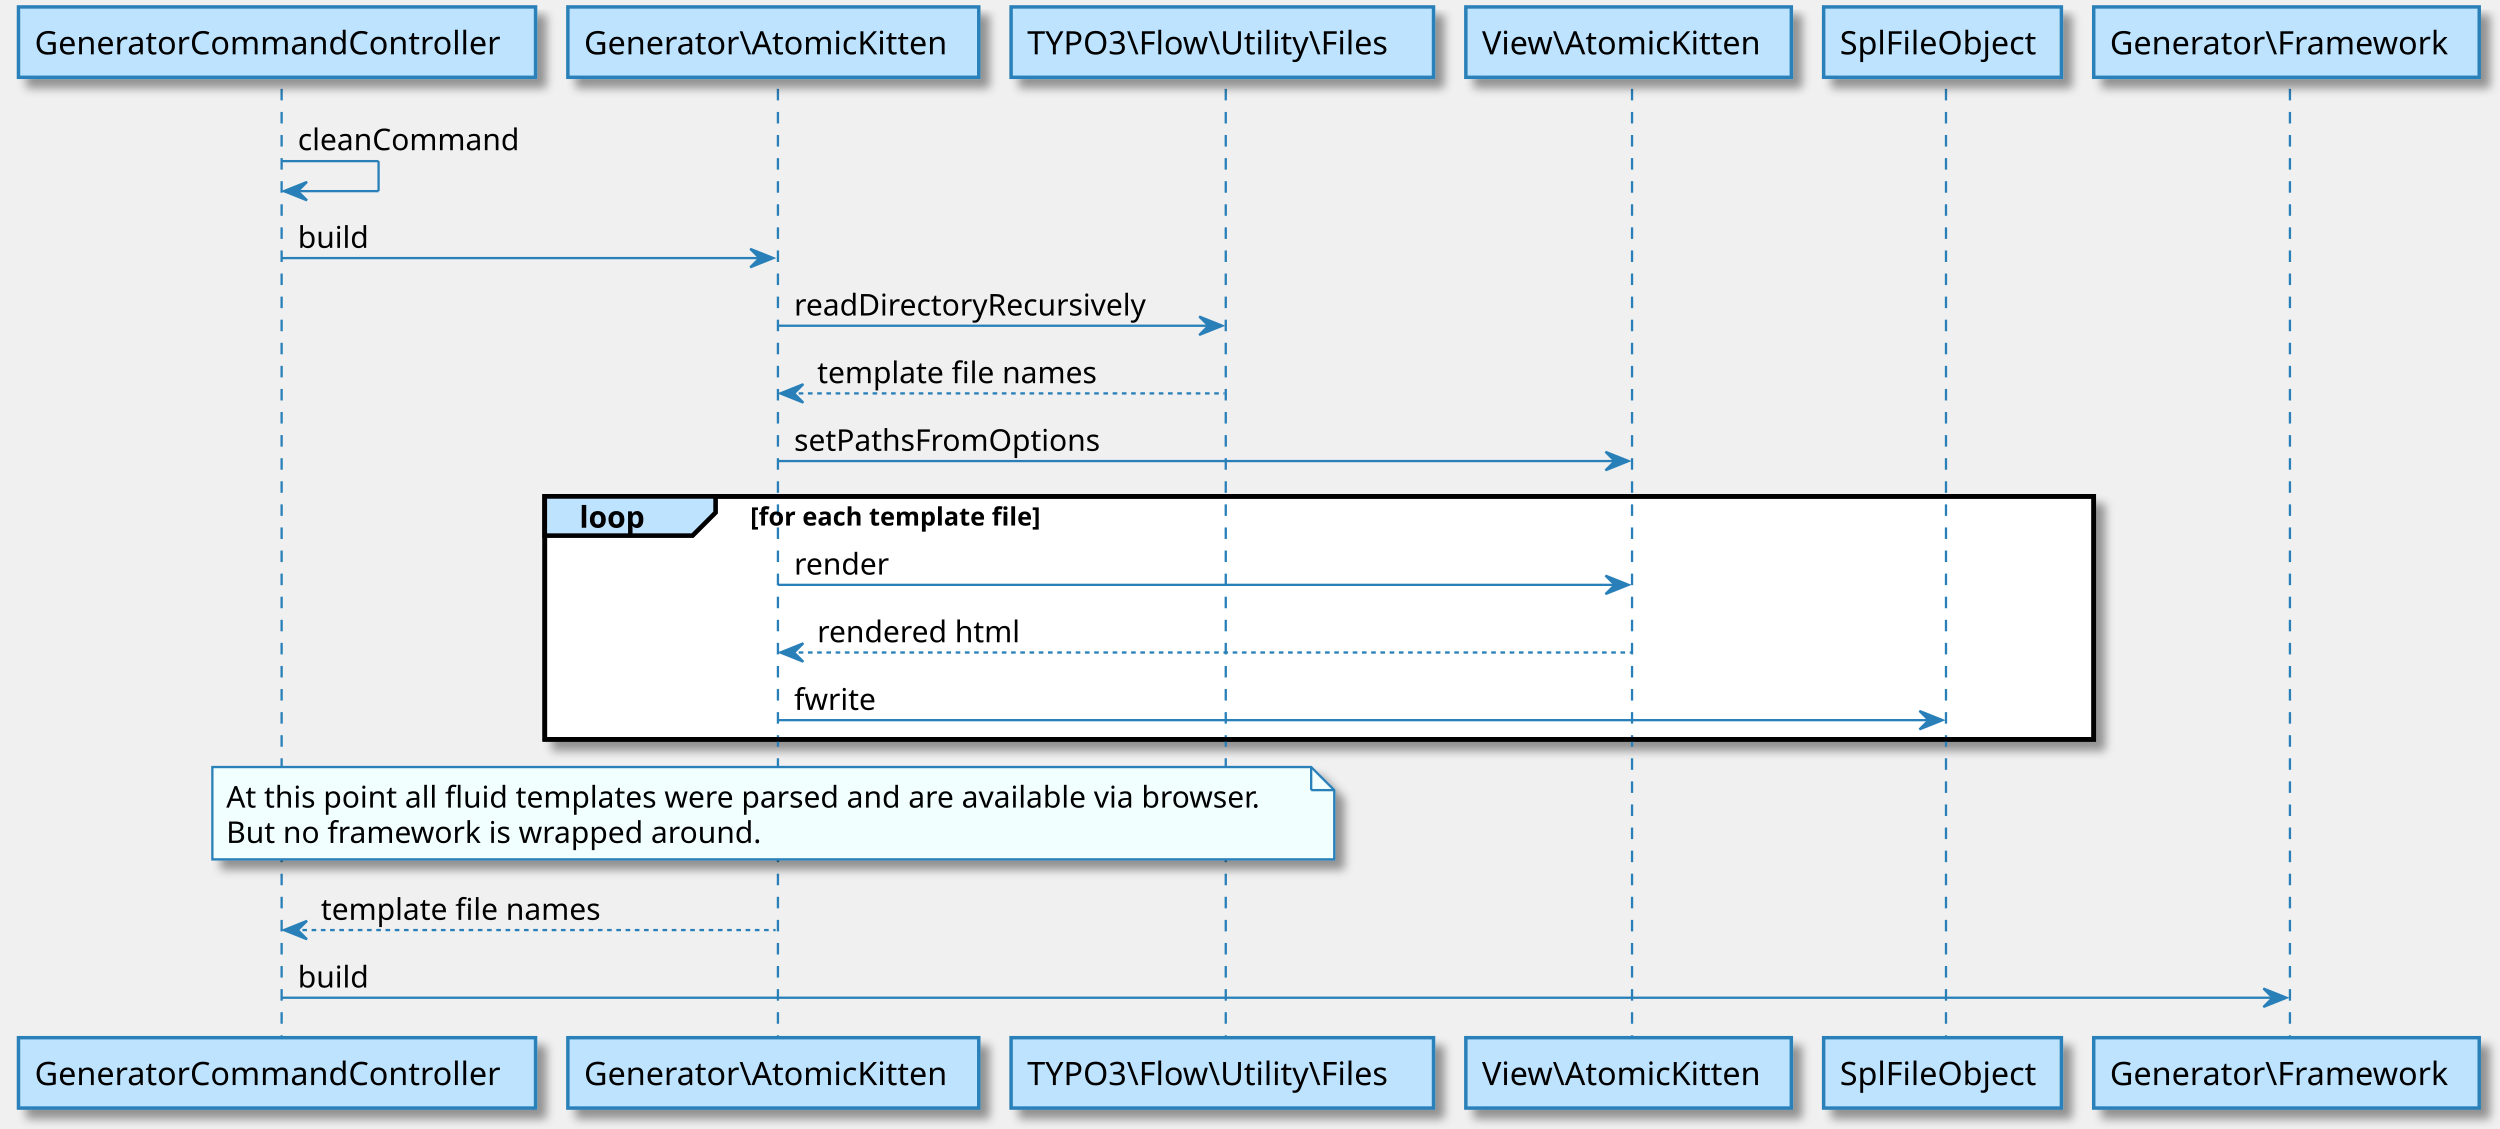
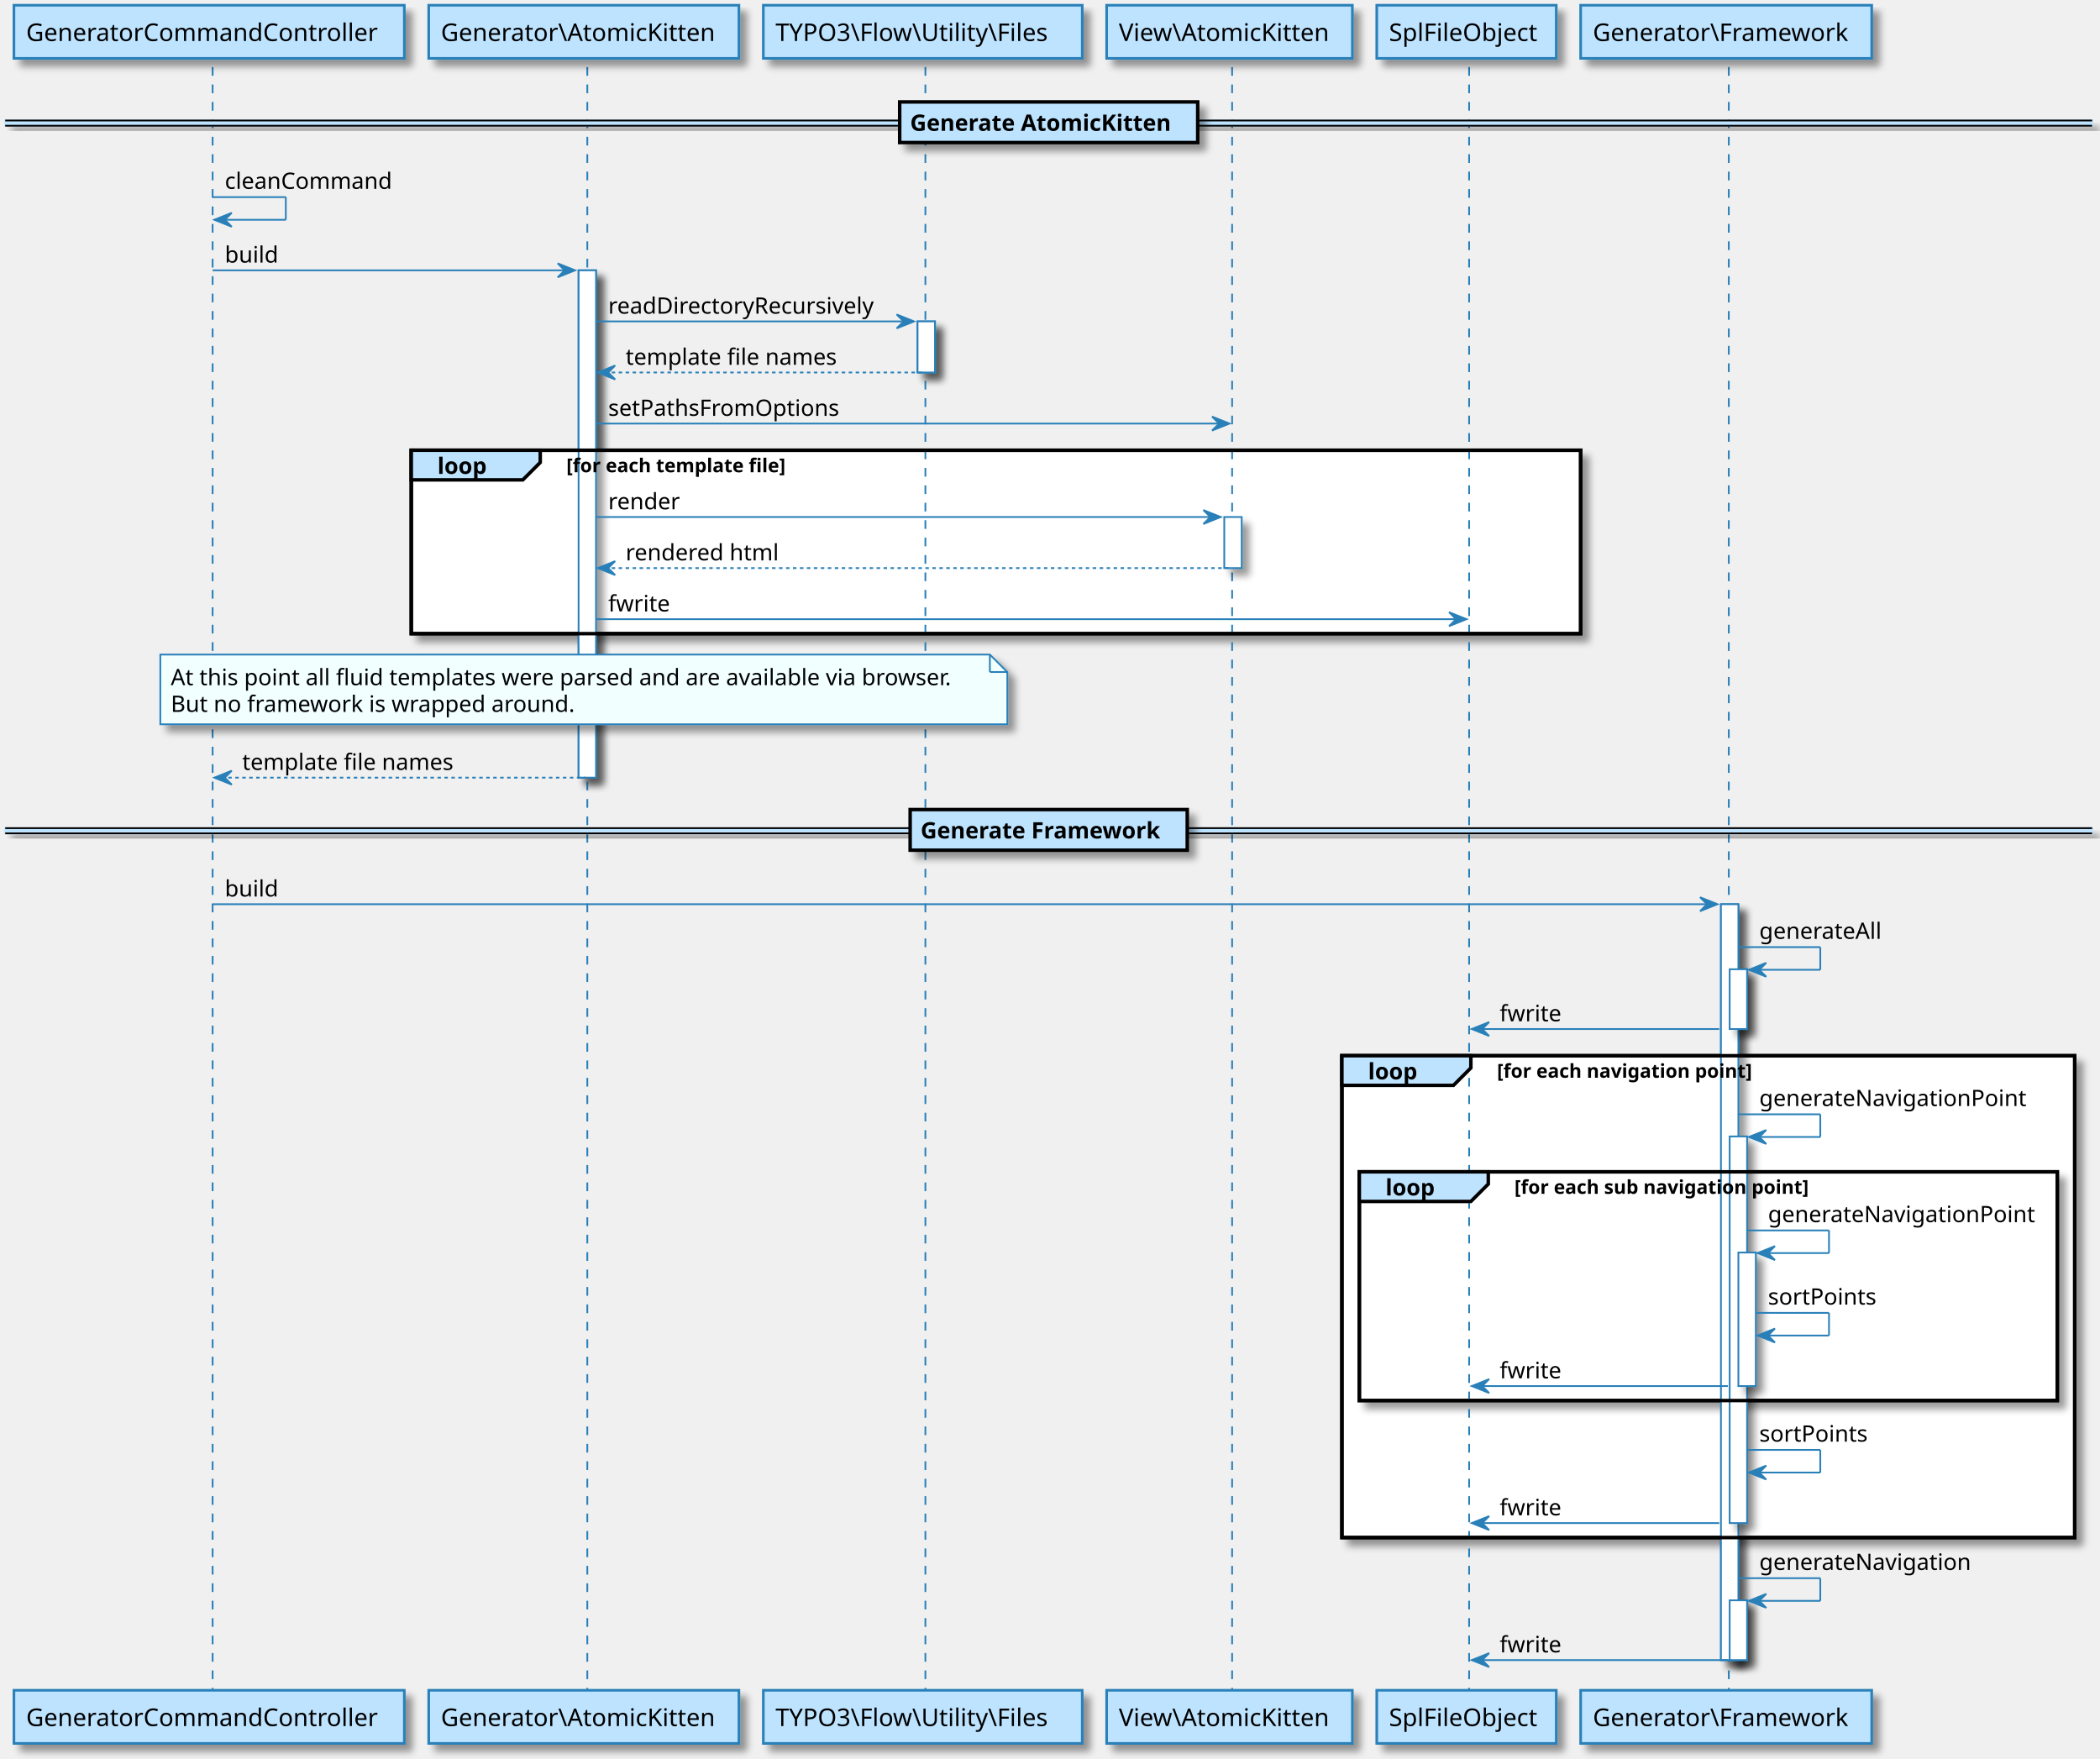
- <svg xmlns="http://www.w3.org/2000/svg" height="489px" style="width:1083px;height:489px;" version="1.1" viewBox="0 0 1083 489" width="1083px">
+ <svg xmlns="http://www.w3.org/2000/svg" height="1009px" style="width:1205px;height:1009px;" version="1.1" viewBox="0 0 1205 1009" width="1205px">
  <defs>
    <filter height="300%" id="f1" width="300%" x="-1" y="-1">
      <feGaussianBlur result="blurOut" stdDeviation="2.0" />
      <feColorMatrix in="blurOut" result="blurOut2" type="matrix" values="0 0 0 0 0 0 0 0 0 0 0 0 0 0 0 0 0 0 .4 0" />
      <feOffset dx="4.0" dy="4.0" in="blurOut2" result="blurOut3" />
      <feBlend in="SourceGraphic" in2="blurOut3" mode="normal" />
    </filter>
  </defs>
  <g>
-     <rect fill="#FFFFFF" filter="url(#f1)" height="105.242" style="stroke: #000000; stroke-width: 2.0;" width="671" x="236" y="215.041" />
-     <line style="stroke: #2980B9; stroke-width: 1.0; stroke-dasharray: 5.0,5.0;" x1="122" x2="122" y1="38.488" y2="450.525" />
-     <line style="stroke: #2980B9; stroke-width: 1.0; stroke-dasharray: 5.0,5.0;" x1="337" x2="337" y1="38.488" y2="450.525" />
-     <line style="stroke: #2980B9; stroke-width: 1.0; stroke-dasharray: 5.0,5.0;" x1="531" x2="531" y1="38.488" y2="450.525" />
-     <line style="stroke: #2980B9; stroke-width: 1.0; stroke-dasharray: 5.0,5.0;" x1="707" x2="707" y1="38.488" y2="450.525" />
-     <line style="stroke: #2980B9; stroke-width: 1.0; stroke-dasharray: 5.0,5.0;" x1="843" x2="843" y1="38.488" y2="450.525" />
-     <line style="stroke: #2980B9; stroke-width: 1.0; stroke-dasharray: 5.0,5.0;" x1="992" x2="992" y1="38.488" y2="450.525" />
+     <rect fill="#FFFFFF" filter="url(#f1)" height="291.106" style="stroke: #2980B9; stroke-width: 1.0;" width="10" x="332" y="155.109" />
+     <rect fill="#FFFFFF" filter="url(#f1)" height="29.311" style="stroke: #2980B9; stroke-width: 1.0;" width="10" x="526.5" y="184.42" />
+     <rect fill="#FFFFFF" filter="url(#f1)" height="29.311" style="stroke: #2980B9; stroke-width: 1.0;" width="10" x="702.5" y="296.662" />
+     <rect fill="#FFFFFF" filter="url(#f1)" height="433.727" style="stroke: #2980B9; stroke-width: 1.0;" width="10" x="987.5" y="518.836" />
+     <rect fill="#FFFFFF" filter="url(#f1)" height="34.31" style="stroke: #2980B9; stroke-width: 1.0;" width="10" x="992.5" y="556.146" />
+     <rect fill="#FFFFFF" filter="url(#f1)" height="221.863" style="stroke: #2980B9; stroke-width: 1.0;" width="10" x="992.5" y="652.078" />
+     <rect fill="#FFFFFF" filter="url(#f1)" height="76.621" style="stroke: #2980B9; stroke-width: 1.0;" width="10" x="997.5" y="718.699" />
+     <rect fill="#FFFFFF" filter="url(#f1)" height="34.31" style="stroke: #2980B9; stroke-width: 1.0;" width="10" x="992.5" y="918.252" />
+     <rect fill="#FFFFFF" filter="url(#f1)" height="105.242" style="stroke: #000000; stroke-width: 2.0;" width="671" x="236" y="258.352" />
+     <rect fill="#FFFFFF" filter="url(#f1)" height="276.484" style="stroke: #000000; stroke-width: 2.0;" width="420.5" x="770" y="605.768" />
+     <rect fill="#FFFFFF" filter="url(#f1)" height="131.242" style="stroke: #000000; stroke-width: 2.0;" width="400.5" x="780" y="672.389" />
+     <line style="stroke: #2980B9; stroke-width: 1.0; stroke-dasharray: 5.0,5.0;" x1="122" x2="122" y1="38.488" y2="970.873" />
+     <line style="stroke: #2980B9; stroke-width: 1.0; stroke-dasharray: 5.0,5.0;" x1="337" x2="337" y1="38.488" y2="970.873" />
+     <line style="stroke: #2980B9; stroke-width: 1.0; stroke-dasharray: 5.0,5.0;" x1="531" x2="531" y1="38.488" y2="970.873" />
+     <line style="stroke: #2980B9; stroke-width: 1.0; stroke-dasharray: 5.0,5.0;" x1="707" x2="707" y1="38.488" y2="970.873" />
+     <line style="stroke: #2980B9; stroke-width: 1.0; stroke-dasharray: 5.0,5.0;" x1="843" x2="843" y1="38.488" y2="970.873" />
+     <line style="stroke: #2980B9; stroke-width: 1.0; stroke-dasharray: 5.0,5.0;" x1="992" x2="992" y1="38.488" y2="970.873" />
    <rect fill="#BDE3FF" filter="url(#f1)" height="30.488" style="stroke: #2980B9; stroke-width: 1.5;" width="224" x="8" y="3" />
    <text fill="#000000" font-family="sans-serif" font-size="14" lengthAdjust="spacingAndGlyphs" textLength="210" x="15" y="23.535">GeneratorCommandController</text>
-     <rect fill="#BDE3FF" filter="url(#f1)" height="30.488" style="stroke: #2980B9; stroke-width: 1.5;" width="224" x="8" y="449.525" />
-     <text fill="#000000" font-family="sans-serif" font-size="14" lengthAdjust="spacingAndGlyphs" textLength="210" x="15" y="470.06">GeneratorCommandController</text>
+     <rect fill="#BDE3FF" filter="url(#f1)" height="30.488" style="stroke: #2980B9; stroke-width: 1.5;" width="224" x="8" y="969.873" />
+     <text fill="#000000" font-family="sans-serif" font-size="14" lengthAdjust="spacingAndGlyphs" textLength="210" x="15" y="990.408">GeneratorCommandController</text>
    <rect fill="#BDE3FF" filter="url(#f1)" height="30.488" style="stroke: #2980B9; stroke-width: 1.5;" width="178" x="246" y="3" />
    <text fill="#000000" font-family="sans-serif" font-size="14" lengthAdjust="spacingAndGlyphs" textLength="164" x="253" y="23.535">Generator\AtomicKitten</text>
-     <rect fill="#BDE3FF" filter="url(#f1)" height="30.488" style="stroke: #2980B9; stroke-width: 1.5;" width="178" x="246" y="449.525" />
-     <text fill="#000000" font-family="sans-serif" font-size="14" lengthAdjust="spacingAndGlyphs" textLength="164" x="253" y="470.06">Generator\AtomicKitten</text>
+     <rect fill="#BDE3FF" filter="url(#f1)" height="30.488" style="stroke: #2980B9; stroke-width: 1.5;" width="178" x="246" y="969.873" />
+     <text fill="#000000" font-family="sans-serif" font-size="14" lengthAdjust="spacingAndGlyphs" textLength="164" x="253" y="990.408">Generator\AtomicKitten</text>
    <rect fill="#BDE3FF" filter="url(#f1)" height="30.488" style="stroke: #2980B9; stroke-width: 1.5;" width="183" x="438" y="3" />
    <text fill="#000000" font-family="sans-serif" font-size="14" lengthAdjust="spacingAndGlyphs" textLength="169" x="445" y="23.535">TYPO3\Flow\Utility\Files</text>
-     <rect fill="#BDE3FF" filter="url(#f1)" height="30.488" style="stroke: #2980B9; stroke-width: 1.5;" width="183" x="438" y="449.525" />
-     <text fill="#000000" font-family="sans-serif" font-size="14" lengthAdjust="spacingAndGlyphs" textLength="169" x="445" y="470.06">TYPO3\Flow\Utility\Files</text>
+     <rect fill="#BDE3FF" filter="url(#f1)" height="30.488" style="stroke: #2980B9; stroke-width: 1.5;" width="183" x="438" y="969.873" />
+     <text fill="#000000" font-family="sans-serif" font-size="14" lengthAdjust="spacingAndGlyphs" textLength="169" x="445" y="990.408">TYPO3\Flow\Utility\Files</text>
    <rect fill="#BDE3FF" filter="url(#f1)" height="30.488" style="stroke: #2980B9; stroke-width: 1.5;" width="141" x="635" y="3" />
    <text fill="#000000" font-family="sans-serif" font-size="14" lengthAdjust="spacingAndGlyphs" textLength="127" x="642" y="23.535">View\AtomicKitten</text>
-     <rect fill="#BDE3FF" filter="url(#f1)" height="30.488" style="stroke: #2980B9; stroke-width: 1.5;" width="141" x="635" y="449.525" />
-     <text fill="#000000" font-family="sans-serif" font-size="14" lengthAdjust="spacingAndGlyphs" textLength="127" x="642" y="470.06">View\AtomicKitten</text>
+     <rect fill="#BDE3FF" filter="url(#f1)" height="30.488" style="stroke: #2980B9; stroke-width: 1.5;" width="141" x="635" y="969.873" />
+     <text fill="#000000" font-family="sans-serif" font-size="14" lengthAdjust="spacingAndGlyphs" textLength="127" x="642" y="990.408">View\AtomicKitten</text>
    <rect fill="#BDE3FF" filter="url(#f1)" height="30.488" style="stroke: #2980B9; stroke-width: 1.5;" width="103" x="790" y="3" />
    <text fill="#000000" font-family="sans-serif" font-size="14" lengthAdjust="spacingAndGlyphs" textLength="89" x="797" y="23.535">SplFileObject</text>
-     <rect fill="#BDE3FF" filter="url(#f1)" height="30.488" style="stroke: #2980B9; stroke-width: 1.5;" width="103" x="790" y="449.525" />
-     <text fill="#000000" font-family="sans-serif" font-size="14" lengthAdjust="spacingAndGlyphs" textLength="89" x="797" y="470.06">SplFileObject</text>
+     <rect fill="#BDE3FF" filter="url(#f1)" height="30.488" style="stroke: #2980B9; stroke-width: 1.5;" width="103" x="790" y="969.873" />
+     <text fill="#000000" font-family="sans-serif" font-size="14" lengthAdjust="spacingAndGlyphs" textLength="89" x="797" y="990.408">SplFileObject</text>
    <rect fill="#BDE3FF" filter="url(#f1)" height="30.488" style="stroke: #2980B9; stroke-width: 1.5;" width="167" x="907" y="3" />
    <text fill="#000000" font-family="sans-serif" font-size="14" lengthAdjust="spacingAndGlyphs" textLength="153" x="914" y="23.535">Generator\Framework</text>
-     <rect fill="#BDE3FF" filter="url(#f1)" height="30.488" style="stroke: #2980B9; stroke-width: 1.5;" width="167" x="907" y="449.525" />
-     <text fill="#000000" font-family="sans-serif" font-size="14" lengthAdjust="spacingAndGlyphs" textLength="153" x="914" y="470.06">Generator\Framework</text>
-     <line style="stroke: #2980B9; stroke-width: 1.0;" x1="122" x2="164" y1="69.799" y2="69.799" />
-     <line style="stroke: #2980B9; stroke-width: 1.0;" x1="164" x2="164" y1="69.799" y2="82.799" />
-     <line style="stroke: #2980B9; stroke-width: 1.0;" x1="123" x2="164" y1="82.799" y2="82.799" />
-     <polygon fill="#2980B9" points="133,78.799,123,82.799,133,86.799,129,82.799" style="stroke: #2980B9; stroke-width: 1.0;" />
-     <text fill="#000000" font-family="sans-serif" font-size="13" lengthAdjust="spacingAndGlyphs" textLength="97" x="129" y="65.057">cleanCommand</text>
-     <polygon fill="#2980B9" points="325,107.799,335,111.799,325,115.799,329,111.799" style="stroke: #2980B9; stroke-width: 1.0;" />
-     <line style="stroke: #2980B9; stroke-width: 1.0;" x1="122" x2="331" y1="111.799" y2="111.799" />
-     <text fill="#000000" font-family="sans-serif" font-size="13" lengthAdjust="spacingAndGlyphs" textLength="32" x="129" y="107.367">build</text>
-     <polygon fill="#2980B9" points="519.5,137.109,529.5,141.109,519.5,145.109,523.5,141.109" style="stroke: #2980B9; stroke-width: 1.0;" />
-     <line style="stroke: #2980B9; stroke-width: 1.0;" x1="337" x2="525.5" y1="141.109" y2="141.109" />
-     <text fill="#000000" font-family="sans-serif" font-size="13" lengthAdjust="spacingAndGlyphs" textLength="156" x="344" y="136.678">readDirectoryRecursively</text>
-     <polygon fill="#2980B9" points="348,166.42,338,170.42,348,174.42,344,170.42" style="stroke: #2980B9; stroke-width: 1.0;" />
-     <line style="stroke: #2980B9; stroke-width: 1.0; stroke-dasharray: 2.0,2.0;" x1="342" x2="530.5" y1="170.42" y2="170.42" />
-     <text fill="#000000" font-family="sans-serif" font-size="13" lengthAdjust="spacingAndGlyphs" textLength="124" x="354" y="165.988">template file names</text>
-     <polygon fill="#2980B9" points="695.5,195.731,705.5,199.731,695.5,203.731,699.5,199.731" style="stroke: #2980B9; stroke-width: 1.0;" />
-     <line style="stroke: #2980B9; stroke-width: 1.0;" x1="337" x2="701.5" y1="199.731" y2="199.731" />
-     <text fill="#000000" font-family="sans-serif" font-size="13" lengthAdjust="spacingAndGlyphs" textLength="135" x="344" y="195.299">setPathsFromOptions</text>
-     <rect fill="none" height="105.242" style="stroke: #000000; stroke-width: 2.0;" width="671" x="236" y="215.041" />
-     <polygon fill="#BDE3FF" points="236,215.041,310,215.041,310,222.041,300,232.041,236,232.041,236,215.041" style="stroke: #000000; stroke-width: 2.0;" />
-     <text fill="#000000" font-family="sans-serif" font-size="13" font-weight="bold" lengthAdjust="spacingAndGlyphs" textLength="29" x="251" y="228.609">loop</text>
-     <text fill="#000000" font-family="sans-serif" font-size="11" font-weight="bold" lengthAdjust="spacingAndGlyphs" textLength="129" x="325" y="227.676">[for each template file]</text>
-     <polygon fill="#2980B9" points="695.5,249.352,705.5,253.352,695.5,257.352,699.5,253.352" style="stroke: #2980B9; stroke-width: 1.0;" />
-     <line style="stroke: #2980B9; stroke-width: 1.0;" x1="337" x2="701.5" y1="253.352" y2="253.352" />
-     <text fill="#000000" font-family="sans-serif" font-size="13" lengthAdjust="spacingAndGlyphs" textLength="40" x="344" y="248.92">render</text>
-     <polygon fill="#2980B9" points="348,278.662,338,282.662,348,286.662,344,282.662" style="stroke: #2980B9; stroke-width: 1.0;" />
-     <line style="stroke: #2980B9; stroke-width: 1.0; stroke-dasharray: 2.0,2.0;" x1="342" x2="706.5" y1="282.662" y2="282.662" />
-     <text fill="#000000" font-family="sans-serif" font-size="13" lengthAdjust="spacingAndGlyphs" textLength="88" x="354" y="278.231">rendered html</text>
-     <polygon fill="#2980B9" points="831.5,307.973,841.5,311.973,831.5,315.973,835.5,311.973" style="stroke: #2980B9; stroke-width: 1.0;" />
-     <line style="stroke: #2980B9; stroke-width: 1.0;" x1="337" x2="837.5" y1="311.973" y2="311.973" />
-     <text fill="#000000" font-family="sans-serif" font-size="13" lengthAdjust="spacingAndGlyphs" textLength="36" x="344" y="307.541">fwrite</text>
-     <polygon fill="#F1FFFF" filter="url(#f1)" points="92,332.283,92,372.283,578,372.283,578,342.283,568,332.283,92,332.283" style="stroke: #2980B9; stroke-width: 1.0;" />
-     <line style="stroke: #2980B9; stroke-width: 1.0;" x1="568" x2="568" y1="332.283" y2="342.283" />
-     <line style="stroke: #2980B9; stroke-width: 1.0;" x1="578" x2="568" y1="342.283" y2="342.283" />
-     <text fill="#000000" font-family="sans-serif" font-size="13" lengthAdjust="spacingAndGlyphs" textLength="465" x="98" y="349.852">At this point all fluid templates were parsed and are available via browser.</text>
-     <text fill="#000000" font-family="sans-serif" font-size="13" lengthAdjust="spacingAndGlyphs" textLength="235" x="98" y="365.162">But no framework is wrapped around.</text>
-     <polygon fill="#2980B9" points="133,398.904,123,402.904,133,406.904,129,402.904" style="stroke: #2980B9; stroke-width: 1.0;" />
-     <line style="stroke: #2980B9; stroke-width: 1.0; stroke-dasharray: 2.0,2.0;" x1="127" x2="336" y1="402.904" y2="402.904" />
-     <text fill="#000000" font-family="sans-serif" font-size="13" lengthAdjust="spacingAndGlyphs" textLength="124" x="139" y="398.473">template file names</text>
-     <polygon fill="#2980B9" points="980.5,428.215,990.5,432.215,980.5,436.215,984.5,432.215" style="stroke: #2980B9; stroke-width: 1.0;" />
-     <line style="stroke: #2980B9; stroke-width: 1.0;" x1="122" x2="986.5" y1="432.215" y2="432.215" />
-     <text fill="#000000" font-family="sans-serif" font-size="13" lengthAdjust="spacingAndGlyphs" textLength="32" x="129" y="427.783">build</text>
+     <rect fill="#BDE3FF" filter="url(#f1)" height="30.488" style="stroke: #2980B9; stroke-width: 1.5;" width="167" x="907" y="969.873" />
+     <text fill="#000000" font-family="sans-serif" font-size="14" lengthAdjust="spacingAndGlyphs" textLength="153" x="914" y="990.408">Generator\Framework</text>
+     <rect fill="#FFFFFF" filter="url(#f1)" height="291.106" style="stroke: #2980B9; stroke-width: 1.0;" width="10" x="332" y="155.109" />
+     <rect fill="#FFFFFF" filter="url(#f1)" height="29.311" style="stroke: #2980B9; stroke-width: 1.0;" width="10" x="526.5" y="184.42" />
+     <rect fill="#FFFFFF" filter="url(#f1)" height="29.311" style="stroke: #2980B9; stroke-width: 1.0;" width="10" x="702.5" y="296.662" />
+     <rect fill="#FFFFFF" filter="url(#f1)" height="433.727" style="stroke: #2980B9; stroke-width: 1.0;" width="10" x="987.5" y="518.836" />
+     <rect fill="#FFFFFF" filter="url(#f1)" height="34.31" style="stroke: #2980B9; stroke-width: 1.0;" width="10" x="992.5" y="556.146" />
+     <rect fill="#FFFFFF" filter="url(#f1)" height="221.863" style="stroke: #2980B9; stroke-width: 1.0;" width="10" x="992.5" y="652.078" />
+     <rect fill="#FFFFFF" filter="url(#f1)" height="76.621" style="stroke: #2980B9; stroke-width: 1.0;" width="10" x="997.5" y="718.699" />
+     <rect fill="#FFFFFF" filter="url(#f1)" height="34.31" style="stroke: #2980B9; stroke-width: 1.0;" width="10" x="992.5" y="918.252" />
+     <rect fill="#BDE3FF" filter="url(#f1)" height="3" style="stroke: #BDE3FF; stroke-width: 1.0;" width="1197.5" x="3" y="69.144" />
+     <line style="stroke: #000000; stroke-width: 1.0;" x1="3" x2="1200.5" y1="69.144" y2="69.144" />
+     <line style="stroke: #000000; stroke-width: 1.0;" x1="3" x2="1200.5" y1="72.144" y2="72.144" />
+     <rect fill="#BDE3FF" filter="url(#f1)" height="23.311" style="stroke: #000000; stroke-width: 2.0;" width="171" x="516.25" y="58.488" />
+     <text fill="#000000" font-family="sans-serif" font-size="13" font-weight="bold" lengthAdjust="spacingAndGlyphs" textLength="153" x="522.25" y="75.057">Generate AtomicKitten</text>
+     <line style="stroke: #2980B9; stroke-width: 1.0;" x1="122" x2="164" y1="113.109" y2="113.109" />
+     <line style="stroke: #2980B9; stroke-width: 1.0;" x1="164" x2="164" y1="113.109" y2="126.109" />
+     <line style="stroke: #2980B9; stroke-width: 1.0;" x1="123" x2="164" y1="126.109" y2="126.109" />
+     <polygon fill="#2980B9" points="133,122.109,123,126.109,133,130.109,129,126.109" style="stroke: #2980B9; stroke-width: 1.0;" />
+     <text fill="#000000" font-family="sans-serif" font-size="13" lengthAdjust="spacingAndGlyphs" textLength="97" x="129" y="108.367">cleanCommand</text>
+     <polygon fill="#2980B9" points="320,151.109,330,155.109,320,159.109,324,155.109" style="stroke: #2980B9; stroke-width: 1.0;" />
+     <line style="stroke: #2980B9; stroke-width: 1.0;" x1="122" x2="326" y1="155.109" y2="155.109" />
+     <text fill="#000000" font-family="sans-serif" font-size="13" lengthAdjust="spacingAndGlyphs" textLength="32" x="129" y="150.678">build</text>
+     <polygon fill="#2980B9" points="514.5,180.42,524.5,184.42,514.5,188.42,518.5,184.42" style="stroke: #2980B9; stroke-width: 1.0;" />
+     <line style="stroke: #2980B9; stroke-width: 1.0;" x1="342" x2="520.5" y1="184.42" y2="184.42" />
+     <text fill="#000000" font-family="sans-serif" font-size="13" lengthAdjust="spacingAndGlyphs" textLength="156" x="349" y="179.988">readDirectoryRecursively</text>
+     <polygon fill="#2980B9" points="353,209.731,343,213.731,353,217.731,349,213.731" style="stroke: #2980B9; stroke-width: 1.0;" />
+     <line style="stroke: #2980B9; stroke-width: 1.0; stroke-dasharray: 2.0,2.0;" x1="347" x2="530.5" y1="213.731" y2="213.731" />
+     <text fill="#000000" font-family="sans-serif" font-size="13" lengthAdjust="spacingAndGlyphs" textLength="124" x="359" y="209.299">template file names</text>
+     <polygon fill="#2980B9" points="695.5,239.041,705.5,243.041,695.5,247.041,699.5,243.041" style="stroke: #2980B9; stroke-width: 1.0;" />
+     <line style="stroke: #2980B9; stroke-width: 1.0;" x1="342" x2="701.5" y1="243.041" y2="243.041" />
+     <text fill="#000000" font-family="sans-serif" font-size="13" lengthAdjust="spacingAndGlyphs" textLength="135" x="349" y="238.609">setPathsFromOptions</text>
+     <rect fill="none" height="105.242" style="stroke: #000000; stroke-width: 2.0;" width="671" x="236" y="258.352" />
+     <polygon fill="#BDE3FF" points="236,258.352,310,258.352,310,265.352,300,275.352,236,275.352,236,258.352" style="stroke: #000000; stroke-width: 2.0;" />
+     <text fill="#000000" font-family="sans-serif" font-size="13" font-weight="bold" lengthAdjust="spacingAndGlyphs" textLength="29" x="251" y="271.92">loop</text>
+     <text fill="#000000" font-family="sans-serif" font-size="11" font-weight="bold" lengthAdjust="spacingAndGlyphs" textLength="129" x="325" y="270.986">[for each template file]</text>
+     <polygon fill="#2980B9" points="690.5,292.662,700.5,296.662,690.5,300.662,694.5,296.662" style="stroke: #2980B9; stroke-width: 1.0;" />
+     <line style="stroke: #2980B9; stroke-width: 1.0;" x1="342" x2="696.5" y1="296.662" y2="296.662" />
+     <text fill="#000000" font-family="sans-serif" font-size="13" lengthAdjust="spacingAndGlyphs" textLength="40" x="349" y="292.231">render</text>
+     <polygon fill="#2980B9" points="353,321.973,343,325.973,353,329.973,349,325.973" style="stroke: #2980B9; stroke-width: 1.0;" />
+     <line style="stroke: #2980B9; stroke-width: 1.0; stroke-dasharray: 2.0,2.0;" x1="347" x2="706.5" y1="325.973" y2="325.973" />
+     <text fill="#000000" font-family="sans-serif" font-size="13" lengthAdjust="spacingAndGlyphs" textLength="88" x="359" y="321.541">rendered html</text>
+     <polygon fill="#2980B9" points="831.5,351.283,841.5,355.283,831.5,359.283,835.5,355.283" style="stroke: #2980B9; stroke-width: 1.0;" />
+     <line style="stroke: #2980B9; stroke-width: 1.0;" x1="342" x2="837.5" y1="355.283" y2="355.283" />
+     <text fill="#000000" font-family="sans-serif" font-size="13" lengthAdjust="spacingAndGlyphs" textLength="36" x="349" y="350.852">fwrite</text>
+     <polygon fill="#F1FFFF" filter="url(#f1)" points="92,375.594,92,415.594,578,415.594,578,385.594,568,375.594,92,375.594" style="stroke: #2980B9; stroke-width: 1.0;" />
+     <line style="stroke: #2980B9; stroke-width: 1.0;" x1="568" x2="568" y1="375.594" y2="385.594" />
+     <line style="stroke: #2980B9; stroke-width: 1.0;" x1="578" x2="568" y1="385.594" y2="385.594" />
+     <text fill="#000000" font-family="sans-serif" font-size="13" lengthAdjust="spacingAndGlyphs" textLength="465" x="98" y="393.162">At this point all fluid templates were parsed and are available via browser.</text>
+     <text fill="#000000" font-family="sans-serif" font-size="13" lengthAdjust="spacingAndGlyphs" textLength="235" x="98" y="408.473">But no framework is wrapped around.</text>
+     <polygon fill="#2980B9" points="133,442.215,123,446.215,133,450.215,129,446.215" style="stroke: #2980B9; stroke-width: 1.0;" />
+     <line style="stroke: #2980B9; stroke-width: 1.0; stroke-dasharray: 2.0,2.0;" x1="127" x2="336" y1="446.215" y2="446.215" />
+     <text fill="#000000" font-family="sans-serif" font-size="13" lengthAdjust="spacingAndGlyphs" textLength="124" x="139" y="441.783">template file names</text>
+     <rect fill="#BDE3FF" filter="url(#f1)" height="3" style="stroke: #BDE3FF; stroke-width: 1.0;" width="1197.5" x="3" y="475.181" />
+     <line style="stroke: #000000; stroke-width: 1.0;" x1="3" x2="1200.5" y1="475.181" y2="475.181" />
+     <line style="stroke: #000000; stroke-width: 1.0;" x1="3" x2="1200.5" y1="478.181" y2="478.181" />
+     <rect fill="#BDE3FF" filter="url(#f1)" height="23.311" style="stroke: #000000; stroke-width: 2.0;" width="159" x="522.25" y="464.525" />
+     <text fill="#000000" font-family="sans-serif" font-size="13" font-weight="bold" lengthAdjust="spacingAndGlyphs" textLength="141" x="528.25" y="481.094">Generate Framework</text>
+     <polygon fill="#2980B9" points="975.5,514.836,985.5,518.836,975.5,522.836,979.5,518.836" style="stroke: #2980B9; stroke-width: 1.0;" />
+     <line style="stroke: #2980B9; stroke-width: 1.0;" x1="122" x2="981.5" y1="518.836" y2="518.836" />
+     <text fill="#000000" font-family="sans-serif" font-size="13" lengthAdjust="spacingAndGlyphs" textLength="32" x="129" y="514.404">build</text>
+     <line style="stroke: #2980B9; stroke-width: 1.0;" x1="997.5" x2="1044.5" y1="543.457" y2="543.457" />
+     <line style="stroke: #2980B9; stroke-width: 1.0;" x1="1044.5" x2="1044.5" y1="543.457" y2="556.457" />
+     <line style="stroke: #2980B9; stroke-width: 1.0;" x1="1003.5" x2="1044.5" y1="556.457" y2="556.457" />
+     <polygon fill="#2980B9" points="1013.5,552.457,1003.5,556.457,1013.5,560.457,1009.5,556.457" style="stroke: #2980B9; stroke-width: 1.0;" />
+     <text fill="#000000" font-family="sans-serif" font-size="13" lengthAdjust="spacingAndGlyphs" textLength="71" x="1009.5" y="538.715">generateAll</text>
+     <polygon fill="#2980B9" points="854.5,586.457,844.5,590.457,854.5,594.457,850.5,590.457" style="stroke: #2980B9; stroke-width: 1.0;" />
+     <line style="stroke: #2980B9; stroke-width: 1.0;" x1="848.5" x2="986.5" y1="590.457" y2="590.457" />
+     <text fill="#000000" font-family="sans-serif" font-size="13" lengthAdjust="spacingAndGlyphs" textLength="36" x="860.5" y="586.025">fwrite</text>
+     <rect fill="none" height="276.484" style="stroke: #000000; stroke-width: 2.0;" width="420.5" x="770" y="605.768" />
+     <polygon fill="#BDE3FF" points="770,605.768,844,605.768,844,612.768,834,622.768,770,622.768,770,605.768" style="stroke: #000000; stroke-width: 2.0;" />
+     <text fill="#000000" font-family="sans-serif" font-size="13" font-weight="bold" lengthAdjust="spacingAndGlyphs" textLength="29" x="785" y="619.336">loop</text>
+     <text fill="#000000" font-family="sans-serif" font-size="11" font-weight="bold" lengthAdjust="spacingAndGlyphs" textLength="150" x="859" y="618.402">[for each navigation point]</text>
+     <line style="stroke: #2980B9; stroke-width: 1.0;" x1="997.5" x2="1044.5" y1="639.389" y2="639.389" />
+     <line style="stroke: #2980B9; stroke-width: 1.0;" x1="1044.5" x2="1044.5" y1="639.389" y2="652.389" />
+     <line style="stroke: #2980B9; stroke-width: 1.0;" x1="1003.5" x2="1044.5" y1="652.389" y2="652.389" />
+     <polygon fill="#2980B9" points="1013.5,648.389,1003.5,652.389,1013.5,656.389,1009.5,652.389" style="stroke: #2980B9; stroke-width: 1.0;" />
+     <text fill="#000000" font-family="sans-serif" font-size="13" lengthAdjust="spacingAndGlyphs" textLength="154" x="1009.5" y="634.646">generateNavigationPoint</text>
+     <rect fill="none" height="131.242" style="stroke: #000000; stroke-width: 2.0;" width="400.5" x="780" y="672.389" />
+     <polygon fill="#BDE3FF" points="780,672.389,854,672.389,854,679.389,844,689.389,780,689.389,780,672.389" style="stroke: #000000; stroke-width: 2.0;" />
+     <text fill="#000000" font-family="sans-serif" font-size="13" font-weight="bold" lengthAdjust="spacingAndGlyphs" textLength="29" x="795" y="685.957">loop</text>
+     <text fill="#000000" font-family="sans-serif" font-size="11" font-weight="bold" lengthAdjust="spacingAndGlyphs" textLength="174" x="869" y="685.023">[for each sub navigation point]</text>
+     <line style="stroke: #2980B9; stroke-width: 1.0;" x1="1002.5" x2="1049.5" y1="706.01" y2="706.01" />
+     <line style="stroke: #2980B9; stroke-width: 1.0;" x1="1049.5" x2="1049.5" y1="706.01" y2="719.01" />
+     <line style="stroke: #2980B9; stroke-width: 1.0;" x1="1008.5" x2="1049.5" y1="719.01" y2="719.01" />
+     <polygon fill="#2980B9" points="1018.5,715.01,1008.5,719.01,1018.5,723.01,1014.5,719.01" style="stroke: #2980B9; stroke-width: 1.0;" />
+     <text fill="#000000" font-family="sans-serif" font-size="13" lengthAdjust="spacingAndGlyphs" textLength="154" x="1014.5" y="701.268">generateNavigationPoint</text>
+     <line style="stroke: #2980B9; stroke-width: 1.0;" x1="1007.5" x2="1049.5" y1="753.32" y2="753.32" />
+     <line style="stroke: #2980B9; stroke-width: 1.0;" x1="1049.5" x2="1049.5" y1="753.32" y2="766.32" />
+     <line style="stroke: #2980B9; stroke-width: 1.0;" x1="1008.5" x2="1049.5" y1="766.32" y2="766.32" />
+     <polygon fill="#2980B9" points="1018.5,762.32,1008.5,766.32,1018.5,770.32,1014.5,766.32" style="stroke: #2980B9; stroke-width: 1.0;" />
+     <text fill="#000000" font-family="sans-serif" font-size="13" lengthAdjust="spacingAndGlyphs" textLength="64" x="1014.5" y="748.578">sortPoints</text>
+     <polygon fill="#2980B9" points="854.5,791.32,844.5,795.32,854.5,799.32,850.5,795.32" style="stroke: #2980B9; stroke-width: 1.0;" />
+     <line style="stroke: #2980B9; stroke-width: 1.0;" x1="848.5" x2="991.5" y1="795.32" y2="795.32" />
+     <text fill="#000000" font-family="sans-serif" font-size="13" lengthAdjust="spacingAndGlyphs" textLength="36" x="860.5" y="790.889">fwrite</text>
+     <line style="stroke: #2980B9; stroke-width: 1.0;" x1="1002.5" x2="1044.5" y1="831.941" y2="831.941" />
+     <line style="stroke: #2980B9; stroke-width: 1.0;" x1="1044.5" x2="1044.5" y1="831.941" y2="844.941" />
+     <line style="stroke: #2980B9; stroke-width: 1.0;" x1="1003.5" x2="1044.5" y1="844.941" y2="844.941" />
+     <polygon fill="#2980B9" points="1013.5,840.941,1003.5,844.941,1013.5,848.941,1009.5,844.941" style="stroke: #2980B9; stroke-width: 1.0;" />
+     <text fill="#000000" font-family="sans-serif" font-size="13" lengthAdjust="spacingAndGlyphs" textLength="64" x="1009.5" y="827.199">sortPoints</text>
+     <polygon fill="#2980B9" points="854.5,869.941,844.5,873.941,854.5,877.941,850.5,873.941" style="stroke: #2980B9; stroke-width: 1.0;" />
+     <line style="stroke: #2980B9; stroke-width: 1.0;" x1="848.5" x2="986.5" y1="873.941" y2="873.941" />
+     <text fill="#000000" font-family="sans-serif" font-size="13" lengthAdjust="spacingAndGlyphs" textLength="36" x="860.5" y="869.51">fwrite</text>
+     <line style="stroke: #2980B9; stroke-width: 1.0;" x1="997.5" x2="1044.5" y1="905.562" y2="905.562" />
+     <line style="stroke: #2980B9; stroke-width: 1.0;" x1="1044.5" x2="1044.5" y1="905.562" y2="918.562" />
+     <line style="stroke: #2980B9; stroke-width: 1.0;" x1="1003.5" x2="1044.5" y1="918.562" y2="918.562" />
+     <polygon fill="#2980B9" points="1013.5,914.562,1003.5,918.562,1013.5,922.562,1009.5,918.562" style="stroke: #2980B9; stroke-width: 1.0;" />
+     <text fill="#000000" font-family="sans-serif" font-size="13" lengthAdjust="spacingAndGlyphs" textLength="122" x="1009.5" y="900.82">generateNavigation</text>
+     <polygon fill="#2980B9" points="854.5,948.562,844.5,952.562,854.5,956.562,850.5,952.562" style="stroke: #2980B9; stroke-width: 1.0;" />
+     <line style="stroke: #2980B9; stroke-width: 1.0;" x1="848.5" x2="991.5" y1="952.562" y2="952.562" />
+     <text fill="#000000" font-family="sans-serif" font-size="13" lengthAdjust="spacingAndGlyphs" textLength="36" x="860.5" y="948.131">fwrite</text>
  </g>
</svg>
